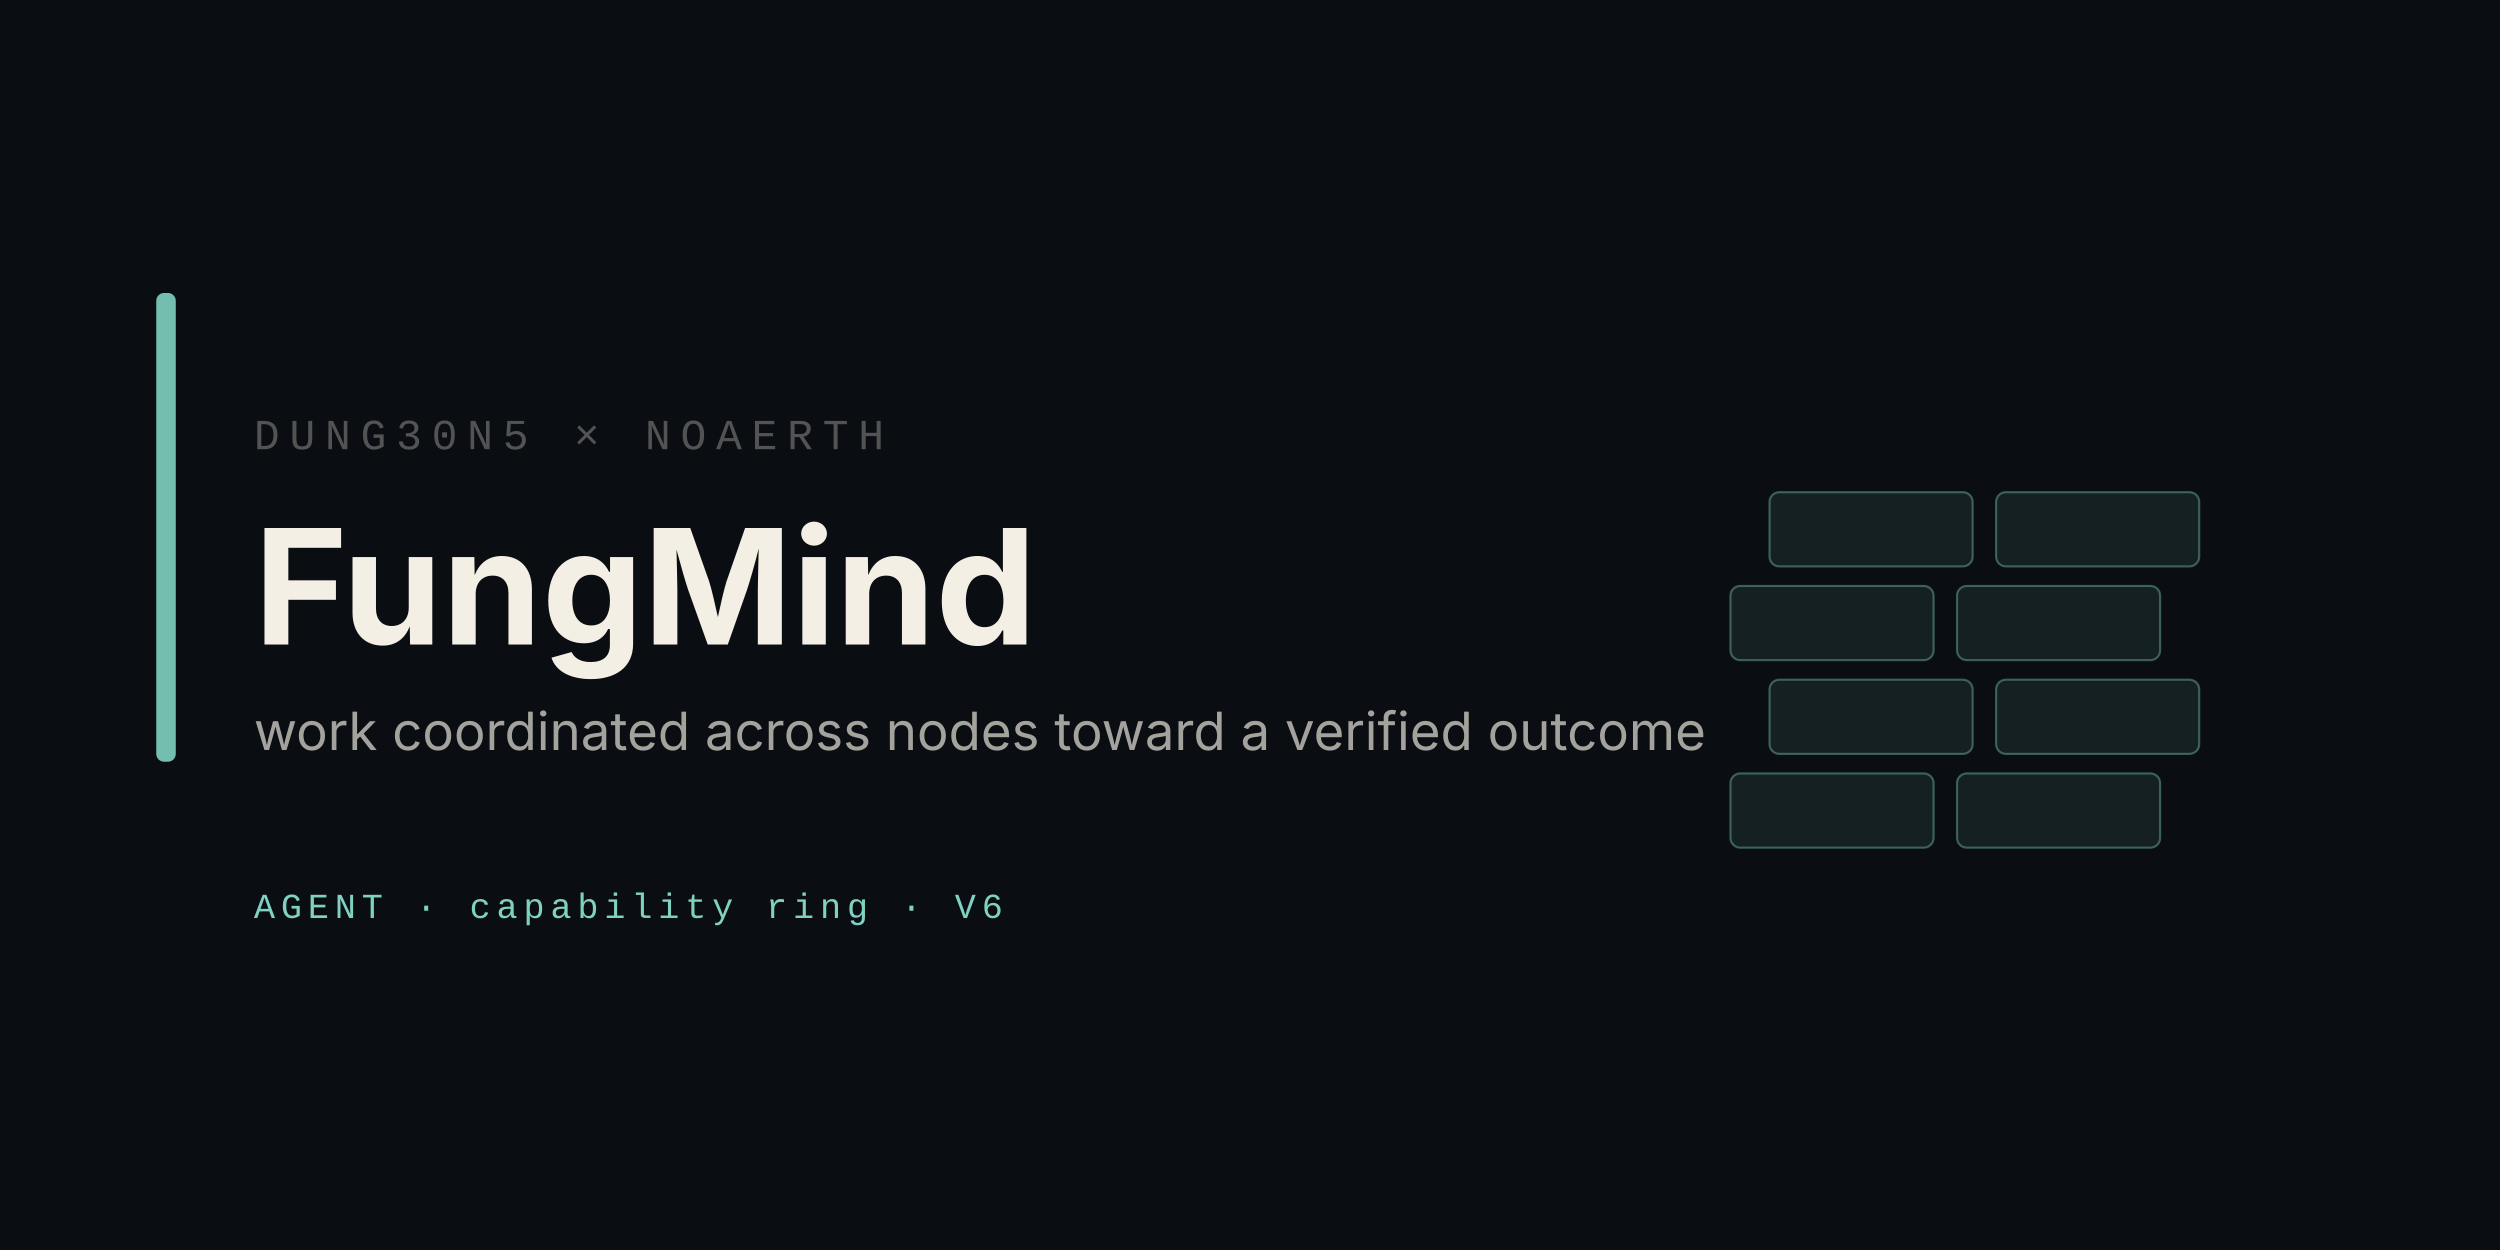
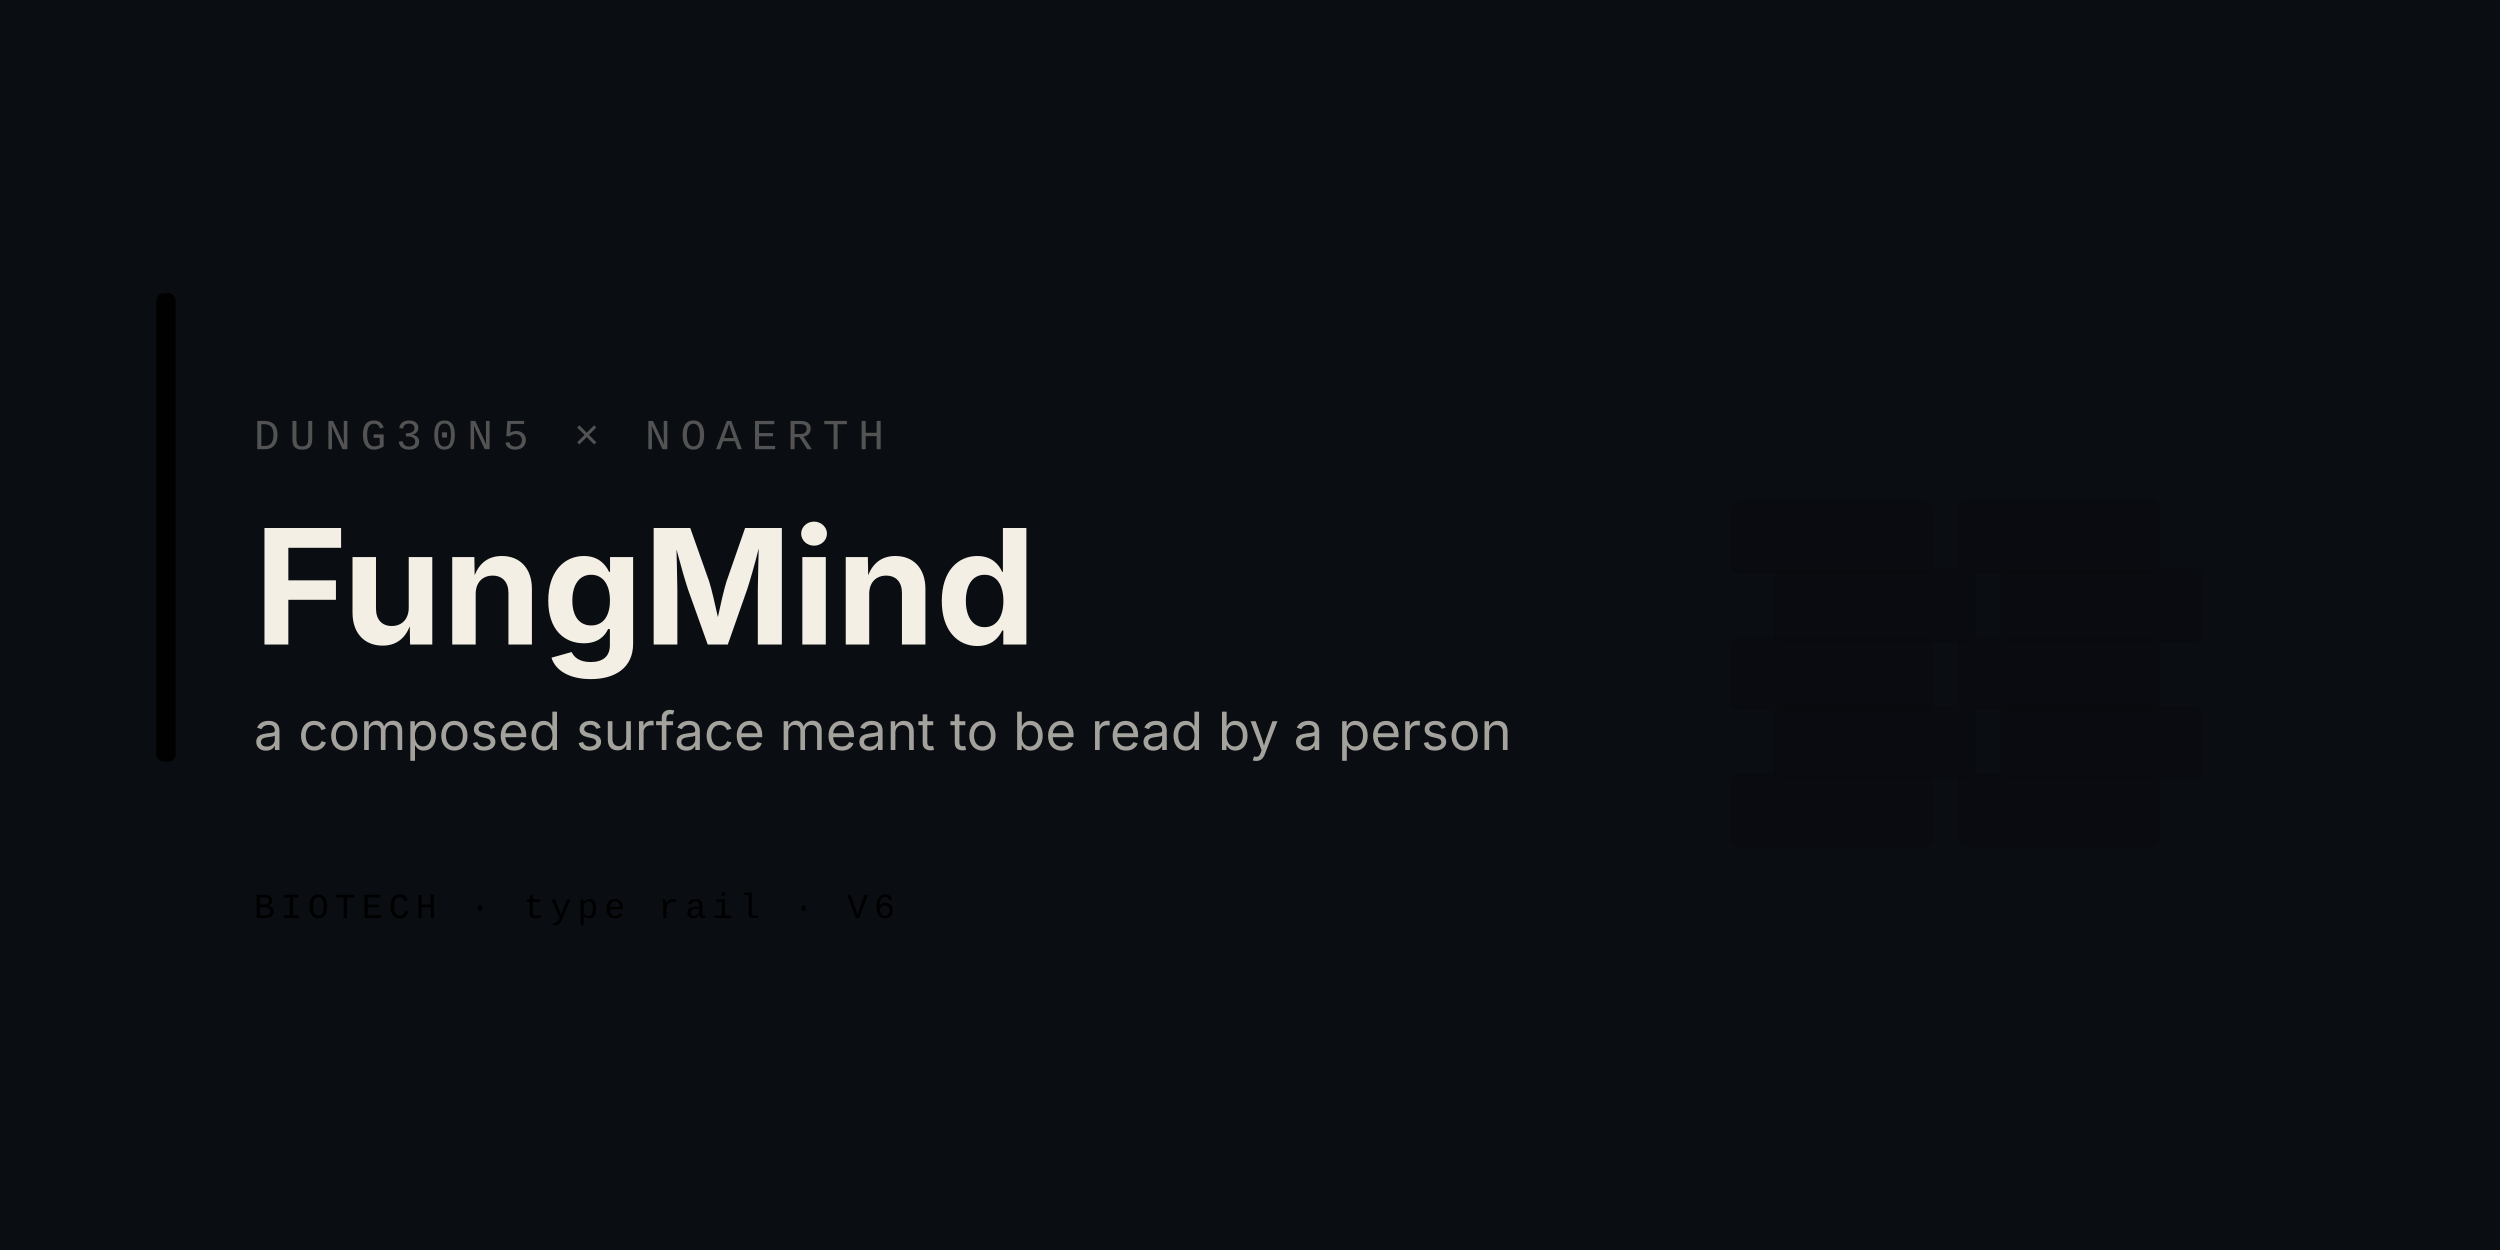
<svg xmlns="http://www.w3.org/2000/svg" viewBox="0 0 1280 640" width="1280" height="640" role="img" aria-label="FungMind project card">
  <rect width="1280" height="640" fill="#0a0d12" />
-   <rect x="886" y="396" width="104" height="38" rx="5" fill="#7fd1c1" fill-opacity="0.10" stroke="#7fd1c1" stroke-width="1.1" stroke-opacity="0.4" />
-   <rect x="1002" y="396" width="104" height="38" rx="5" fill="#7fd1c1" fill-opacity="0.10" stroke="#7fd1c1" stroke-width="1.1" stroke-opacity="0.4" />
-   <rect x="906" y="348" width="104" height="38" rx="5" fill="#7fd1c1" fill-opacity="0.10" stroke="#7fd1c1" stroke-width="1.1" stroke-opacity="0.4" />
-   <rect x="1022" y="348" width="104" height="38" rx="5" fill="#7fd1c1" fill-opacity="0.10" stroke="#7fd1c1" stroke-width="1.1" stroke-opacity="0.4" />
-   <rect x="886" y="300" width="104" height="38" rx="5" fill="#7fd1c1" fill-opacity="0.10" stroke="#7fd1c1" stroke-width="1.1" stroke-opacity="0.4" />
-   <rect x="1002" y="300" width="104" height="38" rx="5" fill="#7fd1c1" fill-opacity="0.10" stroke="#7fd1c1" stroke-width="1.1" stroke-opacity="0.4" />
-   <rect x="906" y="252" width="104" height="38" rx="5" fill="#7fd1c1" fill-opacity="0.10" stroke="#7fd1c1" stroke-width="1.1" stroke-opacity="0.4" />
-   <rect x="1022" y="252" width="104" height="38" rx="5" fill="#7fd1c1" fill-opacity="0.10" stroke="#7fd1c1" stroke-width="1.1" stroke-opacity="0.4" />
-   <rect x="80" y="150" width="10" height="240" rx="4" fill="#7fd1c1" opacity="0.9" />
+   <rect x="886" y="396" width="104" height="38" rx="5" fill="mint" fill-opacity="0.12" stroke="mint" stroke-width="1.1" stroke-opacity="0.4" />
+   <rect x="1002" y="396" width="104" height="38" rx="5" fill="mint" fill-opacity="0.12" stroke="mint" stroke-width="1.1" stroke-opacity="0.4" />
+   <rect x="908" y="361" width="104" height="38" rx="5" fill="mint" fill-opacity="0.12" stroke="mint" stroke-width="1.1" stroke-opacity="0.4" />
+   <rect x="1024" y="361" width="104" height="38" rx="5" fill="mint" fill-opacity="0.12" stroke="mint" stroke-width="1.1" stroke-opacity="0.4" />
+   <rect x="886" y="326" width="104" height="38" rx="5" fill="mint" fill-opacity="0.12" stroke="mint" stroke-width="1.1" stroke-opacity="0.4" />
+   <rect x="1002" y="326" width="104" height="38" rx="5" fill="mint" fill-opacity="0.12" stroke="mint" stroke-width="1.1" stroke-opacity="0.4" />
+   <rect x="908" y="291" width="104" height="38" rx="5" fill="mint" fill-opacity="0.12" stroke="mint" stroke-width="1.1" stroke-opacity="0.4" />
+   <rect x="1024" y="291" width="104" height="38" rx="5" fill="mint" fill-opacity="0.12" stroke="mint" stroke-width="1.1" stroke-opacity="0.4" />
+   <rect x="886" y="256" width="104" height="38" rx="5" fill="mint" fill-opacity="0.12" stroke="mint" stroke-width="1.1" stroke-opacity="0.4" />
+   <rect x="1002" y="256" width="104" height="38" rx="5" fill="mint" fill-opacity="0.12" stroke="mint" stroke-width="1.1" stroke-opacity="0.4" />
+   <rect x="80" y="150" width="10" height="240" rx="4" fill="mint" opacity="0.9" />
  <text x="130" y="230" font-family="ui-monospace, SFMono-Regular, Menlo, Monaco, Consolas, 'Liberation Mono', monospace" font-size="22" letter-spacing="5" fill="#f4efe44f">DUNG30N5 × NOAERTH</text>
  <text x="130" y="330" font-family="-apple-system, BlinkMacSystemFont, 'Segoe UI', Inter, Helvetica, Arial, sans-serif" font-size="82" font-weight="700" fill="#f4efe4">FungMind</text>
-   <text x="130" y="384" font-family="-apple-system, BlinkMacSystemFont, 'Segoe UI', Inter, Helvetica, Arial, sans-serif" font-size="27" fill="#f4efe4a8">work coordinated across nodes toward a verified outcome</text>
-   <text x="130" y="470" font-family="ui-monospace, SFMono-Regular, Menlo, Monaco, Consolas, 'Liberation Mono', monospace" font-size="18" fill="#7fd1c1" letter-spacing="3">AGENT · capability ring · V6</text>
+   <text x="130" y="384" font-family="-apple-system, BlinkMacSystemFont, 'Segoe UI', Inter, Helvetica, Arial, sans-serif" font-size="27" fill="#f4efe4a8">a composed surface meant to be read by a person</text>
+   <text x="130" y="470" font-family="ui-monospace, SFMono-Regular, Menlo, Monaco, Consolas, 'Liberation Mono', monospace" font-size="18" fill="mint" letter-spacing="3">BIOTECH · type rail · V6</text>
</svg>
